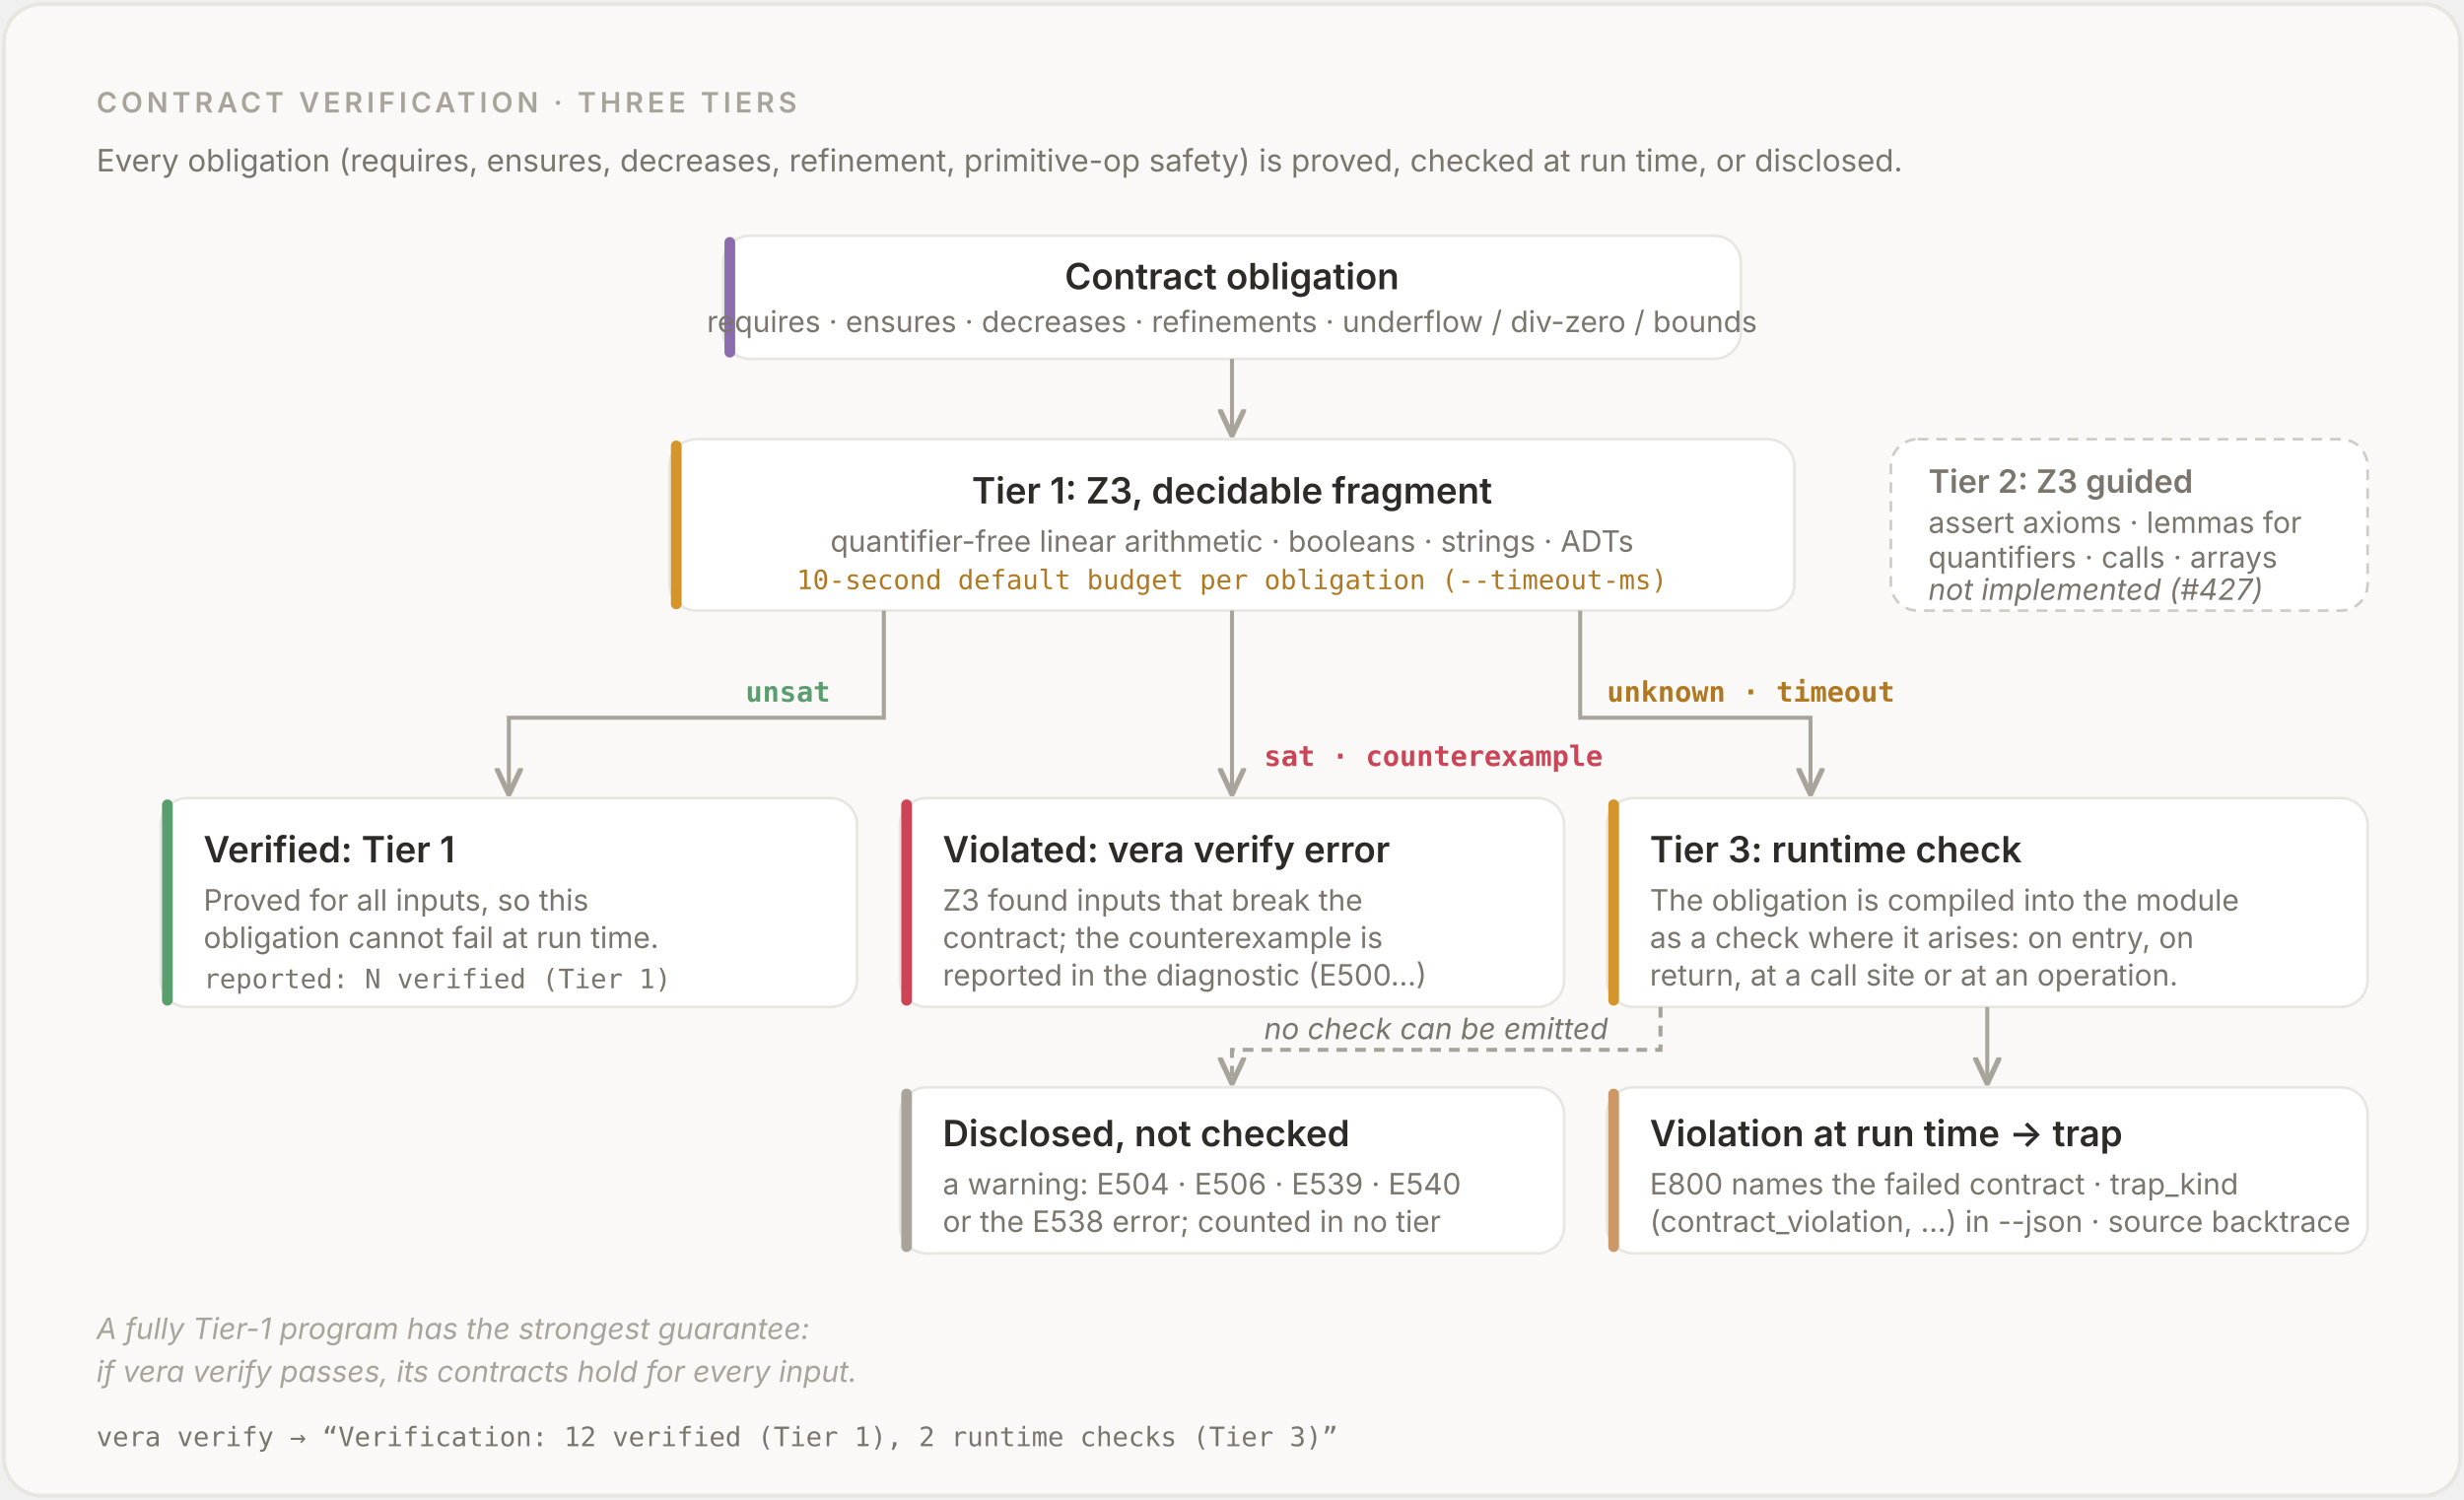
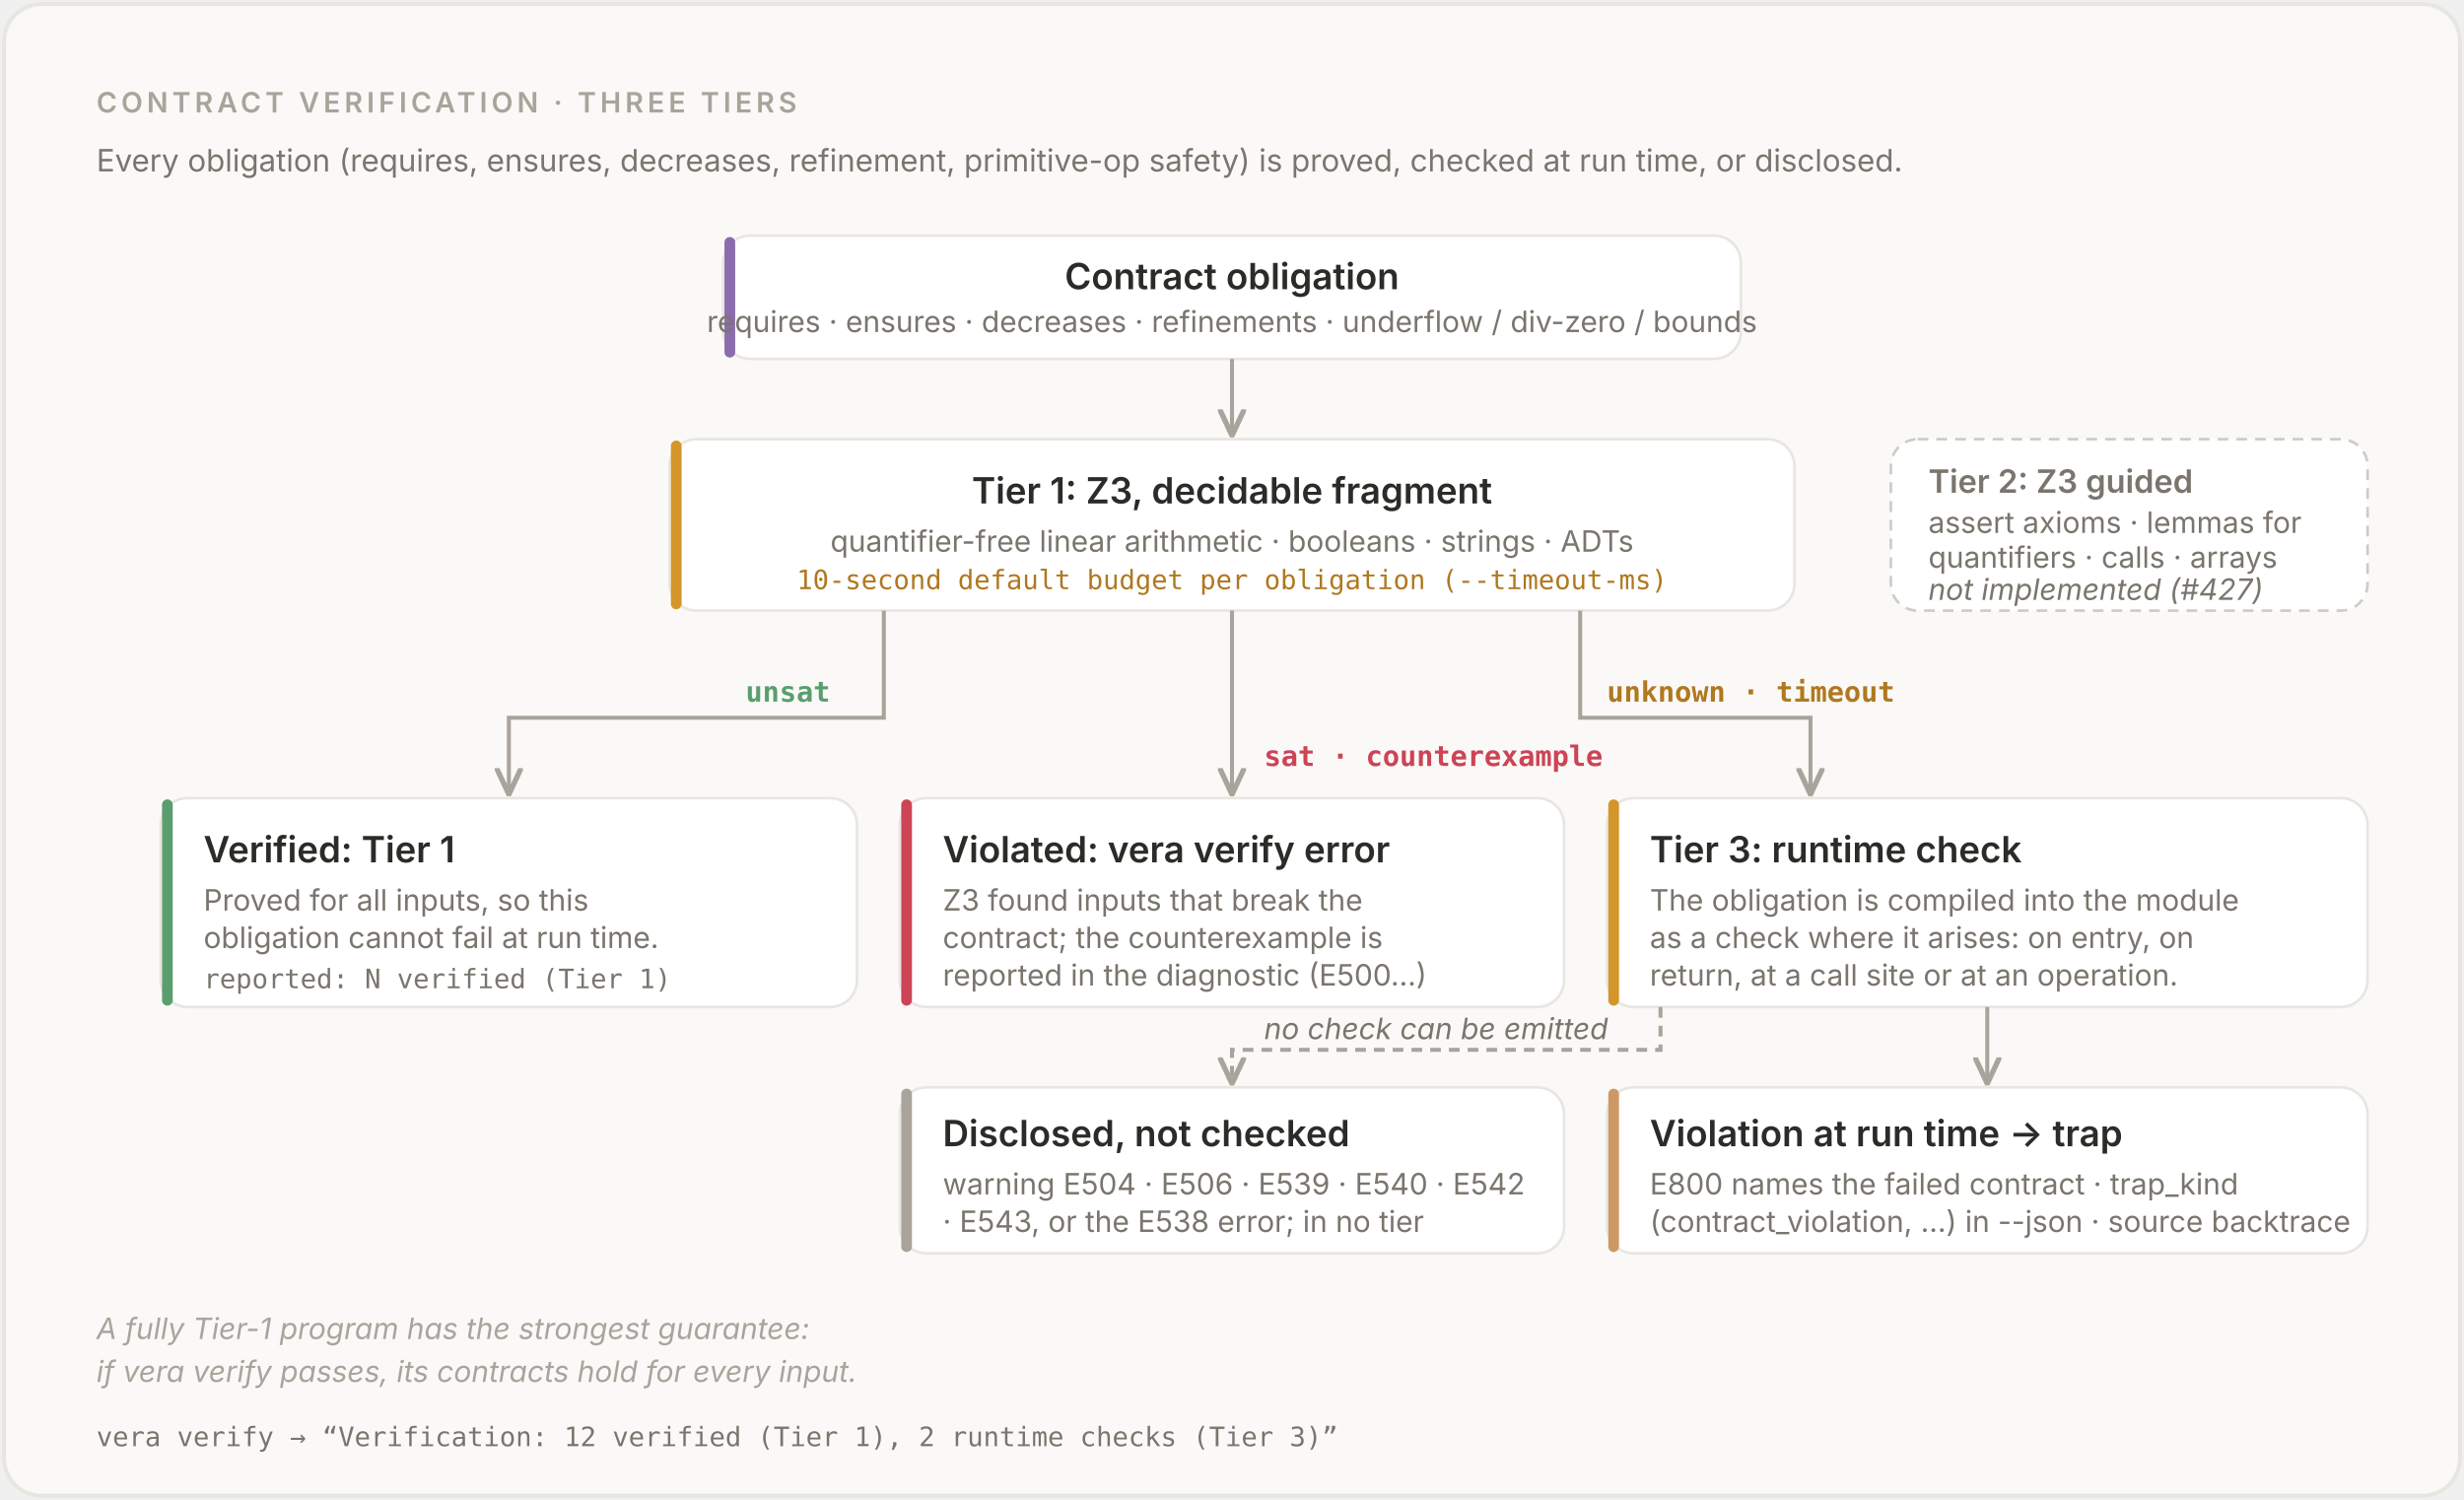
<svg xmlns="http://www.w3.org/2000/svg" width="920" height="560" viewBox="0 0 920 560" role="img" aria-labelledby="title">
  <defs>
    <marker id="arr" viewBox="0 0 8 8" refX="7" refY="4" markerWidth="7" markerHeight="7" orient="auto-start-reverse">
      <path d="M0,0.5 L7.5,4 L0,7.5" fill="none" stroke="#a9a49b" stroke-width="1.5" stroke-linecap="round" stroke-linejoin="round" />
    </marker>
    <style>
      .f  { font-family: -apple-system, BlinkMacSystemFont, 'Segoe UI', system-ui, sans-serif; }
      .m  { font-family: 'SF Mono', Menlo, Monaco, Consolas, monospace; }
      .micro { font-size: 10.5px; font-weight: 600; letter-spacing: 1.5px; fill: #a9a49b; }
      .sub { font-size: 11.5px; fill: #7a756d; }
      .card { fill: #ffffff; stroke: #e8e6e1; stroke-width: 1; }
      .title { font-size: 13.5px; font-weight: 600; fill: #2d2b28; }
      .desc { font-size: 11px; fill: #7a756d; }
      .edge { fill: none; stroke: #a9a49b; stroke-width: 1.5; }
      .lbl { font-size: 10.5px; font-weight: 600; }
      .footi { font-size: 11px; font-style: italic; fill: #a9a49b; }
    </style>
  </defs>
  <rect x="1.5" y="1.5" width="917" height="557" rx="14" fill="#faf9f7" stroke="#e8e6e1" stroke-width="1.5" />
  <text class="f micro" x="36" y="42">CONTRACT VERIFICATION · THREE TIERS</text>
  <text class="f sub" x="36" y="64">Every obligation (requires, ensures, decreases, refinement, primitive-op safety) is proved, checked at run time, or disclosed.</text>
  <g>
    <rect class="card" x="270" y="88" width="380" height="46" rx="10" />
    <rect x="270.5" y="88.5" width="4" height="45" rx="2" fill="#8b6cad" />
    <text class="f title" x="460" y="108" text-anchor="middle">Contract obligation</text>
    <text class="f desc" x="460" y="124" text-anchor="middle">requires · ensures · decreases · refinements · underflow / div-zero / bounds</text>
  </g>
  <line class="edge" x1="460" y1="134" x2="460" y2="162" marker-end="url(#arr)" />
  <g>
    <rect class="card" x="250" y="164" width="420" height="64" rx="10" />
    <rect x="250.5" y="164.5" width="4" height="63" rx="2" fill="#d4952a" />
    <text class="f title" x="460" y="188" text-anchor="middle">Tier 1: Z3, decidable fragment</text>
    <text class="f desc" x="460" y="206" text-anchor="middle">quantifier-free linear arithmetic · booleans · strings · ADTs</text>
    <text class="m" x="460" y="220" text-anchor="middle" font-size="10px" fill="#b07820">10-second default budget per obligation (--timeout-ms)</text>
  </g>
  <g>
    <rect x="706" y="164" width="178" height="64" rx="10" fill="#ffffff" stroke="#cfccc5" stroke-width="1" stroke-dasharray="4 3" />
    <text class="f" x="720" y="184" font-size="12px" font-weight="600" fill="#7a756d">Tier 2: Z3 guided</text>
    <text class="f desc" x="720" y="199">assert axioms · lemmas for</text>
    <text class="f desc" x="720" y="212">quantifiers · calls · arrays</text>
    <text class="f desc" x="720" y="224" font-style="italic" fill="#a9a49b">not implemented (#427)</text>
  </g>
  <polyline class="edge" points="330,228 330,268 190,268 190,296" marker-end="url(#arr)" />
  <text class="m lbl" x="310" y="262" text-anchor="end" fill="#5a9e6f">unsat</text>
  <line class="edge" x1="460" y1="228" x2="460" y2="296" marker-end="url(#arr)" />
  <text class="m lbl" x="472" y="286" fill="#c45">sat · counterexample</text>
  <polyline class="edge" points="590,228 590,268 676,268 676,296" marker-end="url(#arr)" />
  <text class="m lbl" x="600" y="262" fill="#b07820">unknown · timeout</text>
  <g>
    <rect class="card" x="60" y="298" width="260" height="78" rx="10" />
    <rect x="60.5" y="298.5" width="4" height="77" rx="2" fill="#5a9e6f" />
    <text class="f title" x="76" y="322" fill="#3d7a4d">Verified: Tier 1</text>
    <text class="f desc" x="76" y="340">Proved for all inputs, so this</text>
    <text class="f desc" x="76" y="354">obligation cannot fail at run time.</text>
    <text class="m" x="76" y="369" font-size="10px" fill="#7a756d">reported: N verified (Tier 1)</text>
  </g>
  <g>
    <rect class="card" x="336" y="298" width="248" height="78" rx="10" />
    <rect x="336.5" y="298.5" width="4" height="77" rx="2" fill="#c45" />
    <text class="f title" x="352" y="322" fill="#a83838">Violated: vera verify error</text>
    <text class="f desc" x="352" y="340">Z3 found inputs that break the</text>
    <text class="f desc" x="352" y="354">contract; the counterexample is</text>
    <text class="f desc" x="352" y="368">reported in the diagnostic (E500…)</text>
  </g>
  <g>
    <rect class="card" x="600" y="298" width="284" height="78" rx="10" />
    <rect x="600.5" y="298.5" width="4" height="77" rx="2" fill="#d4952a" />
    <text class="f title" x="616" y="322" fill="#b07820">Tier 3: runtime check</text>
    <text class="f desc" x="616" y="340">The obligation is compiled into the module</text>
    <text class="f desc" x="616" y="354">as a check where it arises: on entry, on</text>
    <text class="f desc" x="616" y="368">return, at a call site or at an operation.</text>
  </g>
  <line class="edge" x1="742" y1="376" x2="742" y2="404" marker-end="url(#arr)" />
  <g>
    <rect class="card" x="600" y="406" width="284" height="62" rx="10" />
    <rect x="600.5" y="406.5" width="4" height="61" rx="2" fill="#cc9966" />
    <text class="f title" x="616" y="428">Violation at run time → trap</text>
    <text class="f desc" x="616" y="446">E800 names the failed contract · trap_kind</text>
    <text class="f desc" x="616" y="460">(contract_violation, …) in --json · source backtrace</text>
  </g>
  <polyline class="edge" points="620,376 620,392 460,392 460,404" marker-end="url(#arr)" stroke-dasharray="4 3" />
  <text class="f desc" x="472" y="388" font-style="italic">no check can be emitted</text>
  <g>
    <rect class="card" x="336" y="406" width="248" height="62" rx="10" />
    <rect x="336.5" y="406.5" width="4" height="61" rx="2" fill="#a9a49b" />
    <text class="f title" x="352" y="428">Disclosed, not checked</text>
-     <text class="f desc" x="352" y="446">a warning: E504 · E506 · E539 · E540</text>
-     <text class="f desc" x="352" y="460">or the E538 error; counted in no tier</text>
+     <text class="f desc" x="352" y="446">warning E504 · E506 · E539 · E540 · E542</text>
+     <text class="f desc" x="352" y="460">· E543, or the E538 error; in no tier</text>
  </g>
  <text class="f footi" x="36" y="500">A fully Tier-1 program has the strongest guarantee:</text>
  <text class="f footi" x="36" y="516">if vera verify passes, its contracts hold for every input.</text>
  <text class="m" x="36" y="540" font-size="10px" fill="#7a756d">vera verify → “Verification: 12 verified (Tier 1), 2 runtime checks (Tier 3)”</text>
</svg>
